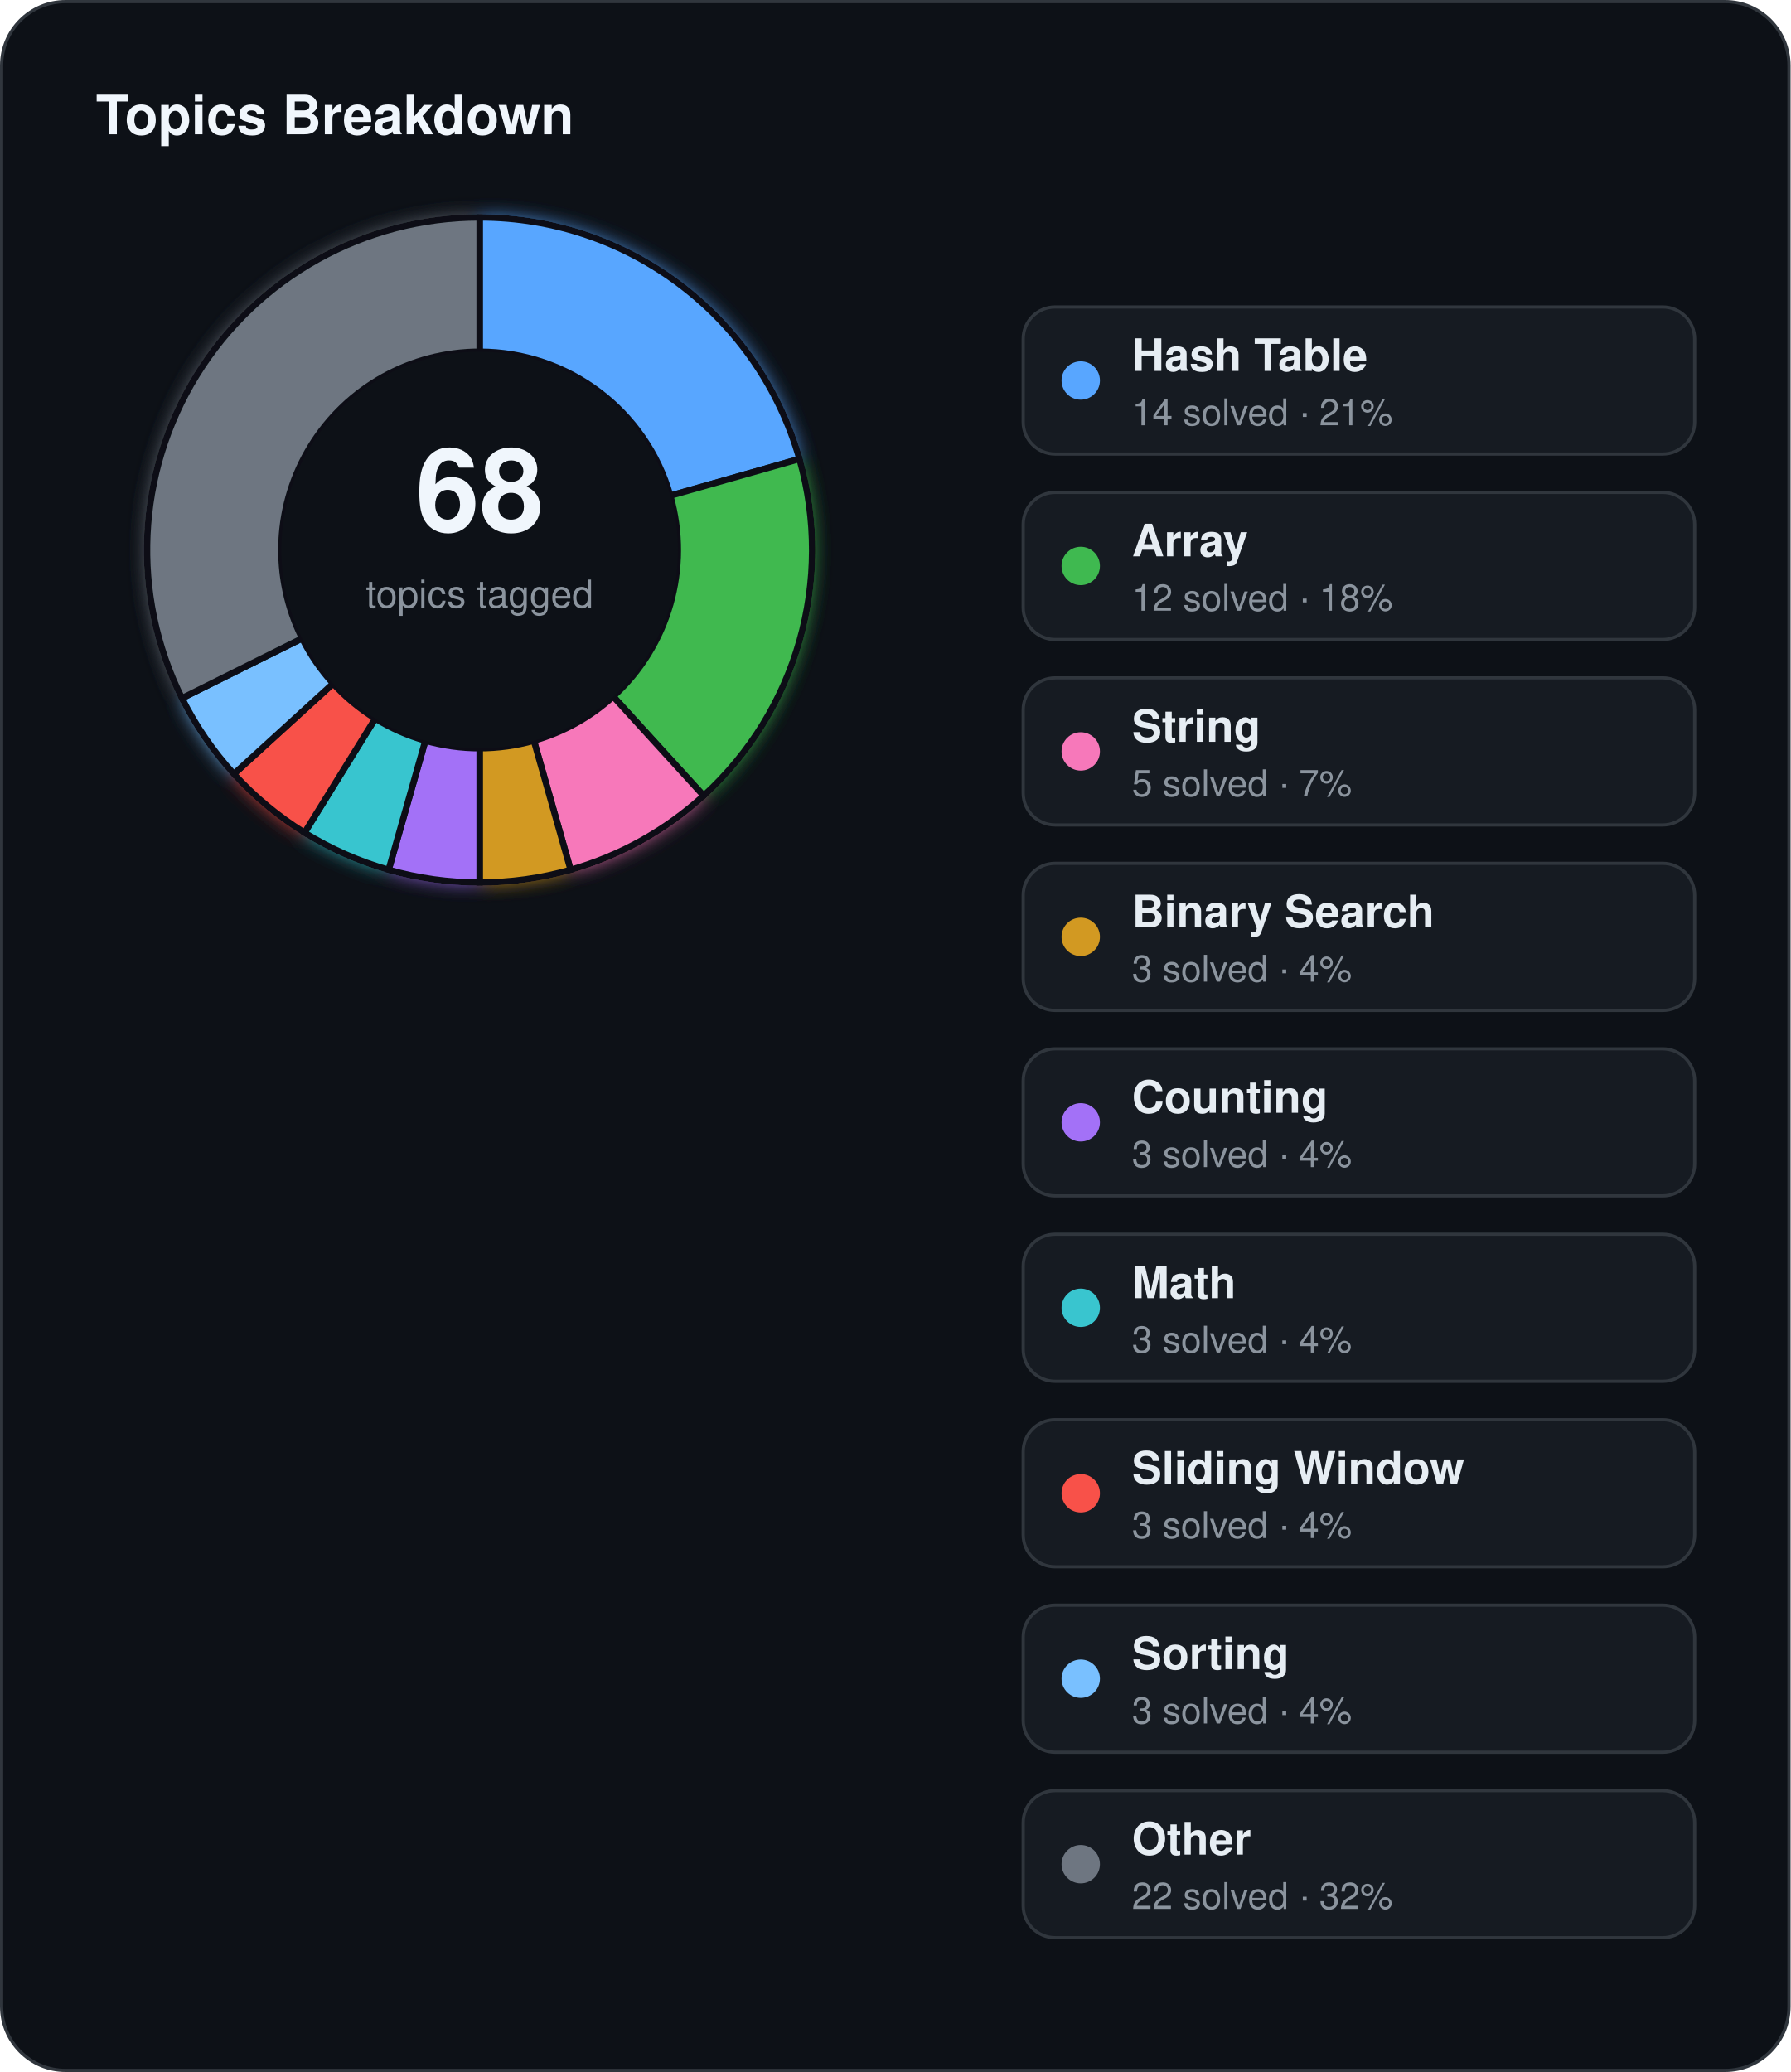
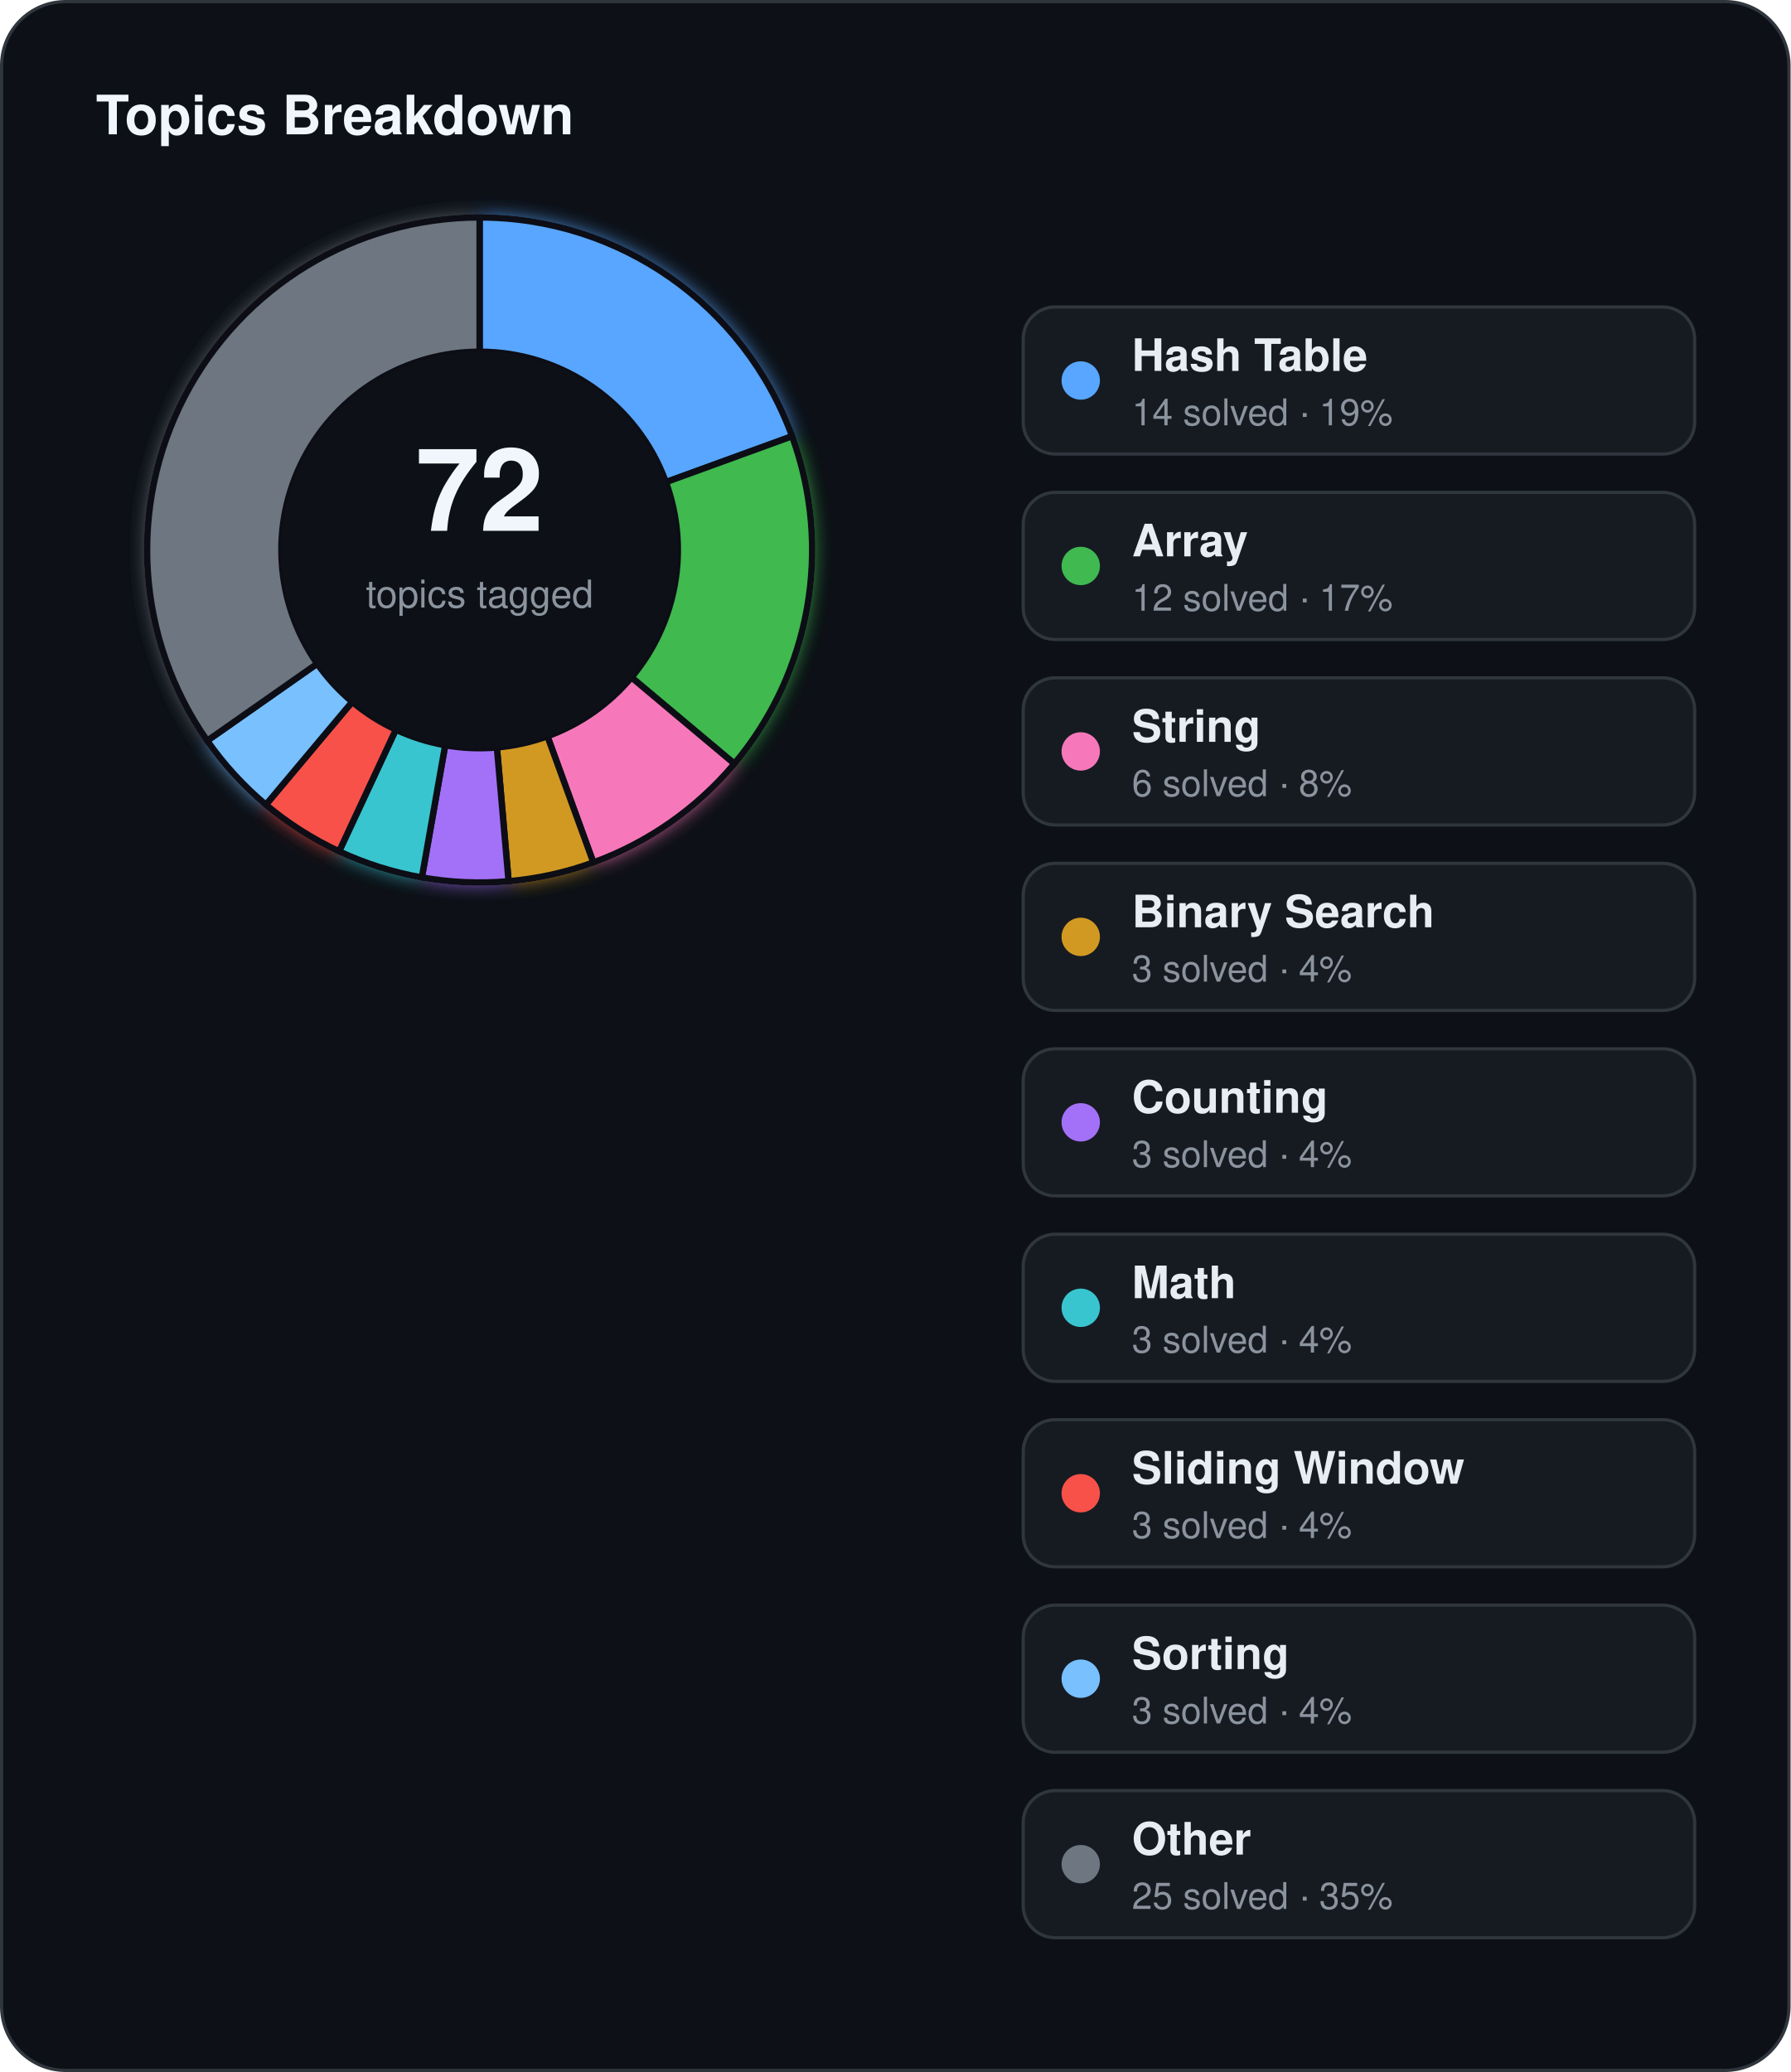
<svg xmlns="http://www.w3.org/2000/svg" width="560" height="648" viewBox="0 0 560 648">
  <defs>
    <filter id="topics-glow" x="-60%" y="-60%" width="220%" height="220%">
      <feGaussianBlur stdDeviation="3" result="blur" />
      <feMerge>
        <feMergeNode in="blur" />
        <feMergeNode in="SourceGraphic" />
      </feMerge>
    </filter>
  </defs>
  <rect x="0.5" y="0.5" width="559" height="647" rx="20" fill="#0d1117" stroke="#30363d" stroke-width="1" />
  <text x="30" y="42" fill="#f0f6fc" font-family="Segoe UI, Helvetica, Arial, sans-serif" font-size="17" font-weight="700">Topics Breakdown</text>
  <g filter="url(#topics-glow)">
-     <path d="M 150.00,68.00 A 104,104 0 0 1 250.03,143.54 L 209.63,155.03 A 62,62 0 0 0 150.00,110.00 Z" fill="#58a6ff" stroke="#0d1117" stroke-width="2" />
-     <path d="M 250.03,143.54 A 104,104 0 0 1 220.06,248.86 L 191.77,217.82 A 62,62 0 0 0 209.63,155.03 Z" fill="#3fb950" stroke="#0d1117" stroke-width="2" />
-     <path d="M 220.06,248.86 A 104,104 0 0 1 178.46,272.03 L 166.97,231.63 A 62,62 0 0 0 191.77,217.82 Z" fill="#f778ba" stroke="#0d1117" stroke-width="2" />
-     <path d="M 178.46,272.03 A 104,104 0 0 1 150.00,276.00 L 150.00,234.00 A 62,62 0 0 0 166.97,231.63 Z" fill="#d29922" stroke="#0d1117" stroke-width="2" />
-     <path d="M 150.00,276.00 A 104,104 0 0 1 121.54,272.03 L 133.03,231.63 A 62,62 0 0 0 150.00,234.00 Z" fill="#a371f7" stroke="#0d1117" stroke-width="2" />
-     <path d="M 121.54,272.03 A 104,104 0 0 1 95.25,260.42 L 117.36,224.71 A 62,62 0 0 0 133.03,231.63 Z" fill="#39c5cf" stroke="#0d1117" stroke-width="2" />
-     <path d="M 95.25,260.42 A 104,104 0 0 1 73.14,242.06 L 104.18,213.77 A 62,62 0 0 0 117.36,224.71 Z" fill="#f85149" stroke="#0d1117" stroke-width="2" />
-     <path d="M 73.14,242.06 A 104,104 0 0 1 56.90,218.36 L 94.50,199.64 A 62,62 0 0 0 104.18,213.77 Z" fill="#79c0ff" stroke="#0d1117" stroke-width="2" />
-     <path d="M 56.90,218.36 A 104,104 0 0 1 150.00,68.00 L 150.00,110.00 A 62,62 0 0 0 94.50,199.64 Z" fill="#6e7681" stroke="#0d1117" stroke-width="2" />
+     <path d="M 150.00,68.00 A 104,104 0 0 1 247.73,136.43 L 208.26,150.79 A 62,62 0 0 0 150.00,110.00 Z" fill="#58a6ff" stroke="#0d1117" stroke-width="2" />
+     <path d="M 247.73,136.43 A 104,104 0 0 1 229.67,238.85 L 197.49,211.85 A 62,62 0 0 0 208.26,150.79 Z" fill="#3fb950" stroke="#0d1117" stroke-width="2" />
+     <path d="M 229.67,238.85 A 104,104 0 0 1 185.57,269.73 L 171.21,230.26 A 62,62 0 0 0 197.49,211.85 Z" fill="#f778ba" stroke="#0d1117" stroke-width="2" />
+     <path d="M 185.57,269.73 A 104,104 0 0 1 159.06,275.60 L 155.40,233.76 A 62,62 0 0 0 171.21,230.26 Z" fill="#d29922" stroke="#0d1117" stroke-width="2" />
+     <path d="M 159.06,275.60 A 104,104 0 0 1 131.94,274.42 L 139.23,233.06 A 62,62 0 0 0 155.40,233.76 Z" fill="#a371f7" stroke="#0d1117" stroke-width="2" />
+     <path d="M 131.94,274.42 A 104,104 0 0 1 106.05,266.26 L 123.80,228.19 A 62,62 0 0 0 139.23,233.06 Z" fill="#39c5cf" stroke="#0d1117" stroke-width="2" />
+     <path d="M 106.05,266.26 A 104,104 0 0 1 83.15,251.67 L 110.15,219.49 A 62,62 0 0 0 123.80,228.19 Z" fill="#f85149" stroke="#0d1117" stroke-width="2" />
+     <path d="M 83.15,251.67 A 104,104 0 0 1 64.81,231.65 L 99.21,207.56 A 62,62 0 0 0 110.15,219.49 Z" fill="#79c0ff" stroke="#0d1117" stroke-width="2" />
+     <path d="M 64.81,231.65 A 104,104 0 0 1 150.00,68.00 L 150.00,110.00 A 62,62 0 0 0 99.21,207.56 Z" fill="#6e7681" stroke="#0d1117" stroke-width="2" />
  </g>
  <circle cx="150" cy="172" r="62" fill="#0d1117" />
-   <text x="150" y="166" text-anchor="middle" fill="#f0f6fc" font-family="Segoe UI, Helvetica, Arial, sans-serif" font-size="36" font-weight="700">68</text>
+   <text x="150" y="166" text-anchor="middle" fill="#f0f6fc" font-family="Segoe UI, Helvetica, Arial, sans-serif" font-size="36" font-weight="700">72</text>
  <text x="150" y="190" text-anchor="middle" fill="#8b949e" font-family="Segoe UI, Helvetica, Arial, sans-serif" font-size="12">topics tagged</text>
  <rect x="320" y="96" width="210" height="46" rx="10" fill="#161b22" stroke="#30363d" stroke-width="1" />
  <circle cx="338" cy="119" r="6" fill="#58a6ff" />
  <text x="354" y="116" fill="#e6edf3" font-family="Segoe UI, Helvetica, Arial, sans-serif" font-size="14" font-weight="600">Hash Table</text>
-   <text x="354" y="133" fill="#8b949e" font-family="Segoe UI, Helvetica, Arial, sans-serif" font-size="11.5">14 solved · 21%</text>
+   <text x="354" y="133" fill="#8b949e" font-family="Segoe UI, Helvetica, Arial, sans-serif" font-size="11.5">14 solved · 19%</text>
  <rect x="320" y="154" width="210" height="46" rx="10" fill="#161b22" stroke="#30363d" stroke-width="1" />
  <circle cx="338" cy="177" r="6" fill="#3fb950" />
  <text x="354" y="174" fill="#e6edf3" font-family="Segoe UI, Helvetica, Arial, sans-serif" font-size="14" font-weight="600">Array</text>
-   <text x="354" y="191" fill="#8b949e" font-family="Segoe UI, Helvetica, Arial, sans-serif" font-size="11.5">12 solved · 18%</text>
+   <text x="354" y="191" fill="#8b949e" font-family="Segoe UI, Helvetica, Arial, sans-serif" font-size="11.5">12 solved · 17%</text>
  <rect x="320" y="212" width="210" height="46" rx="10" fill="#161b22" stroke="#30363d" stroke-width="1" />
  <circle cx="338" cy="235" r="6" fill="#f778ba" />
  <text x="354" y="232" fill="#e6edf3" font-family="Segoe UI, Helvetica, Arial, sans-serif" font-size="14" font-weight="600">String</text>
-   <text x="354" y="249" fill="#8b949e" font-family="Segoe UI, Helvetica, Arial, sans-serif" font-size="11.5">5 solved · 7%</text>
+   <text x="354" y="249" fill="#8b949e" font-family="Segoe UI, Helvetica, Arial, sans-serif" font-size="11.5">6 solved · 8%</text>
  <rect x="320" y="270" width="210" height="46" rx="10" fill="#161b22" stroke="#30363d" stroke-width="1" />
  <circle cx="338" cy="293" r="6" fill="#d29922" />
  <text x="354" y="290" fill="#e6edf3" font-family="Segoe UI, Helvetica, Arial, sans-serif" font-size="14" font-weight="600">Binary Search</text>
  <text x="354" y="307" fill="#8b949e" font-family="Segoe UI, Helvetica, Arial, sans-serif" font-size="11.5">3 solved · 4%</text>
  <rect x="320" y="328" width="210" height="46" rx="10" fill="#161b22" stroke="#30363d" stroke-width="1" />
  <circle cx="338" cy="351" r="6" fill="#a371f7" />
  <text x="354" y="348" fill="#e6edf3" font-family="Segoe UI, Helvetica, Arial, sans-serif" font-size="14" font-weight="600">Counting</text>
  <text x="354" y="365" fill="#8b949e" font-family="Segoe UI, Helvetica, Arial, sans-serif" font-size="11.5">3 solved · 4%</text>
  <rect x="320" y="386" width="210" height="46" rx="10" fill="#161b22" stroke="#30363d" stroke-width="1" />
  <circle cx="338" cy="409" r="6" fill="#39c5cf" />
  <text x="354" y="406" fill="#e6edf3" font-family="Segoe UI, Helvetica, Arial, sans-serif" font-size="14" font-weight="600">Math</text>
  <text x="354" y="423" fill="#8b949e" font-family="Segoe UI, Helvetica, Arial, sans-serif" font-size="11.5">3 solved · 4%</text>
  <rect x="320" y="444" width="210" height="46" rx="10" fill="#161b22" stroke="#30363d" stroke-width="1" />
  <circle cx="338" cy="467" r="6" fill="#f85149" />
  <text x="354" y="464" fill="#e6edf3" font-family="Segoe UI, Helvetica, Arial, sans-serif" font-size="14" font-weight="600">Sliding Window</text>
  <text x="354" y="481" fill="#8b949e" font-family="Segoe UI, Helvetica, Arial, sans-serif" font-size="11.5">3 solved · 4%</text>
  <rect x="320" y="502" width="210" height="46" rx="10" fill="#161b22" stroke="#30363d" stroke-width="1" />
  <circle cx="338" cy="525" r="6" fill="#79c0ff" />
  <text x="354" y="522" fill="#e6edf3" font-family="Segoe UI, Helvetica, Arial, sans-serif" font-size="14" font-weight="600">Sorting</text>
  <text x="354" y="539" fill="#8b949e" font-family="Segoe UI, Helvetica, Arial, sans-serif" font-size="11.5">3 solved · 4%</text>
  <rect x="320" y="560" width="210" height="46" rx="10" fill="#161b22" stroke="#30363d" stroke-width="1" />
  <circle cx="338" cy="583" r="6" fill="#6e7681" />
  <text x="354" y="580" fill="#e6edf3" font-family="Segoe UI, Helvetica, Arial, sans-serif" font-size="14" font-weight="600">Other</text>
-   <text x="354" y="597" fill="#8b949e" font-family="Segoe UI, Helvetica, Arial, sans-serif" font-size="11.5">22 solved · 32%</text>
+   <text x="354" y="597" fill="#8b949e" font-family="Segoe UI, Helvetica, Arial, sans-serif" font-size="11.5">25 solved · 35%</text>
</svg>
